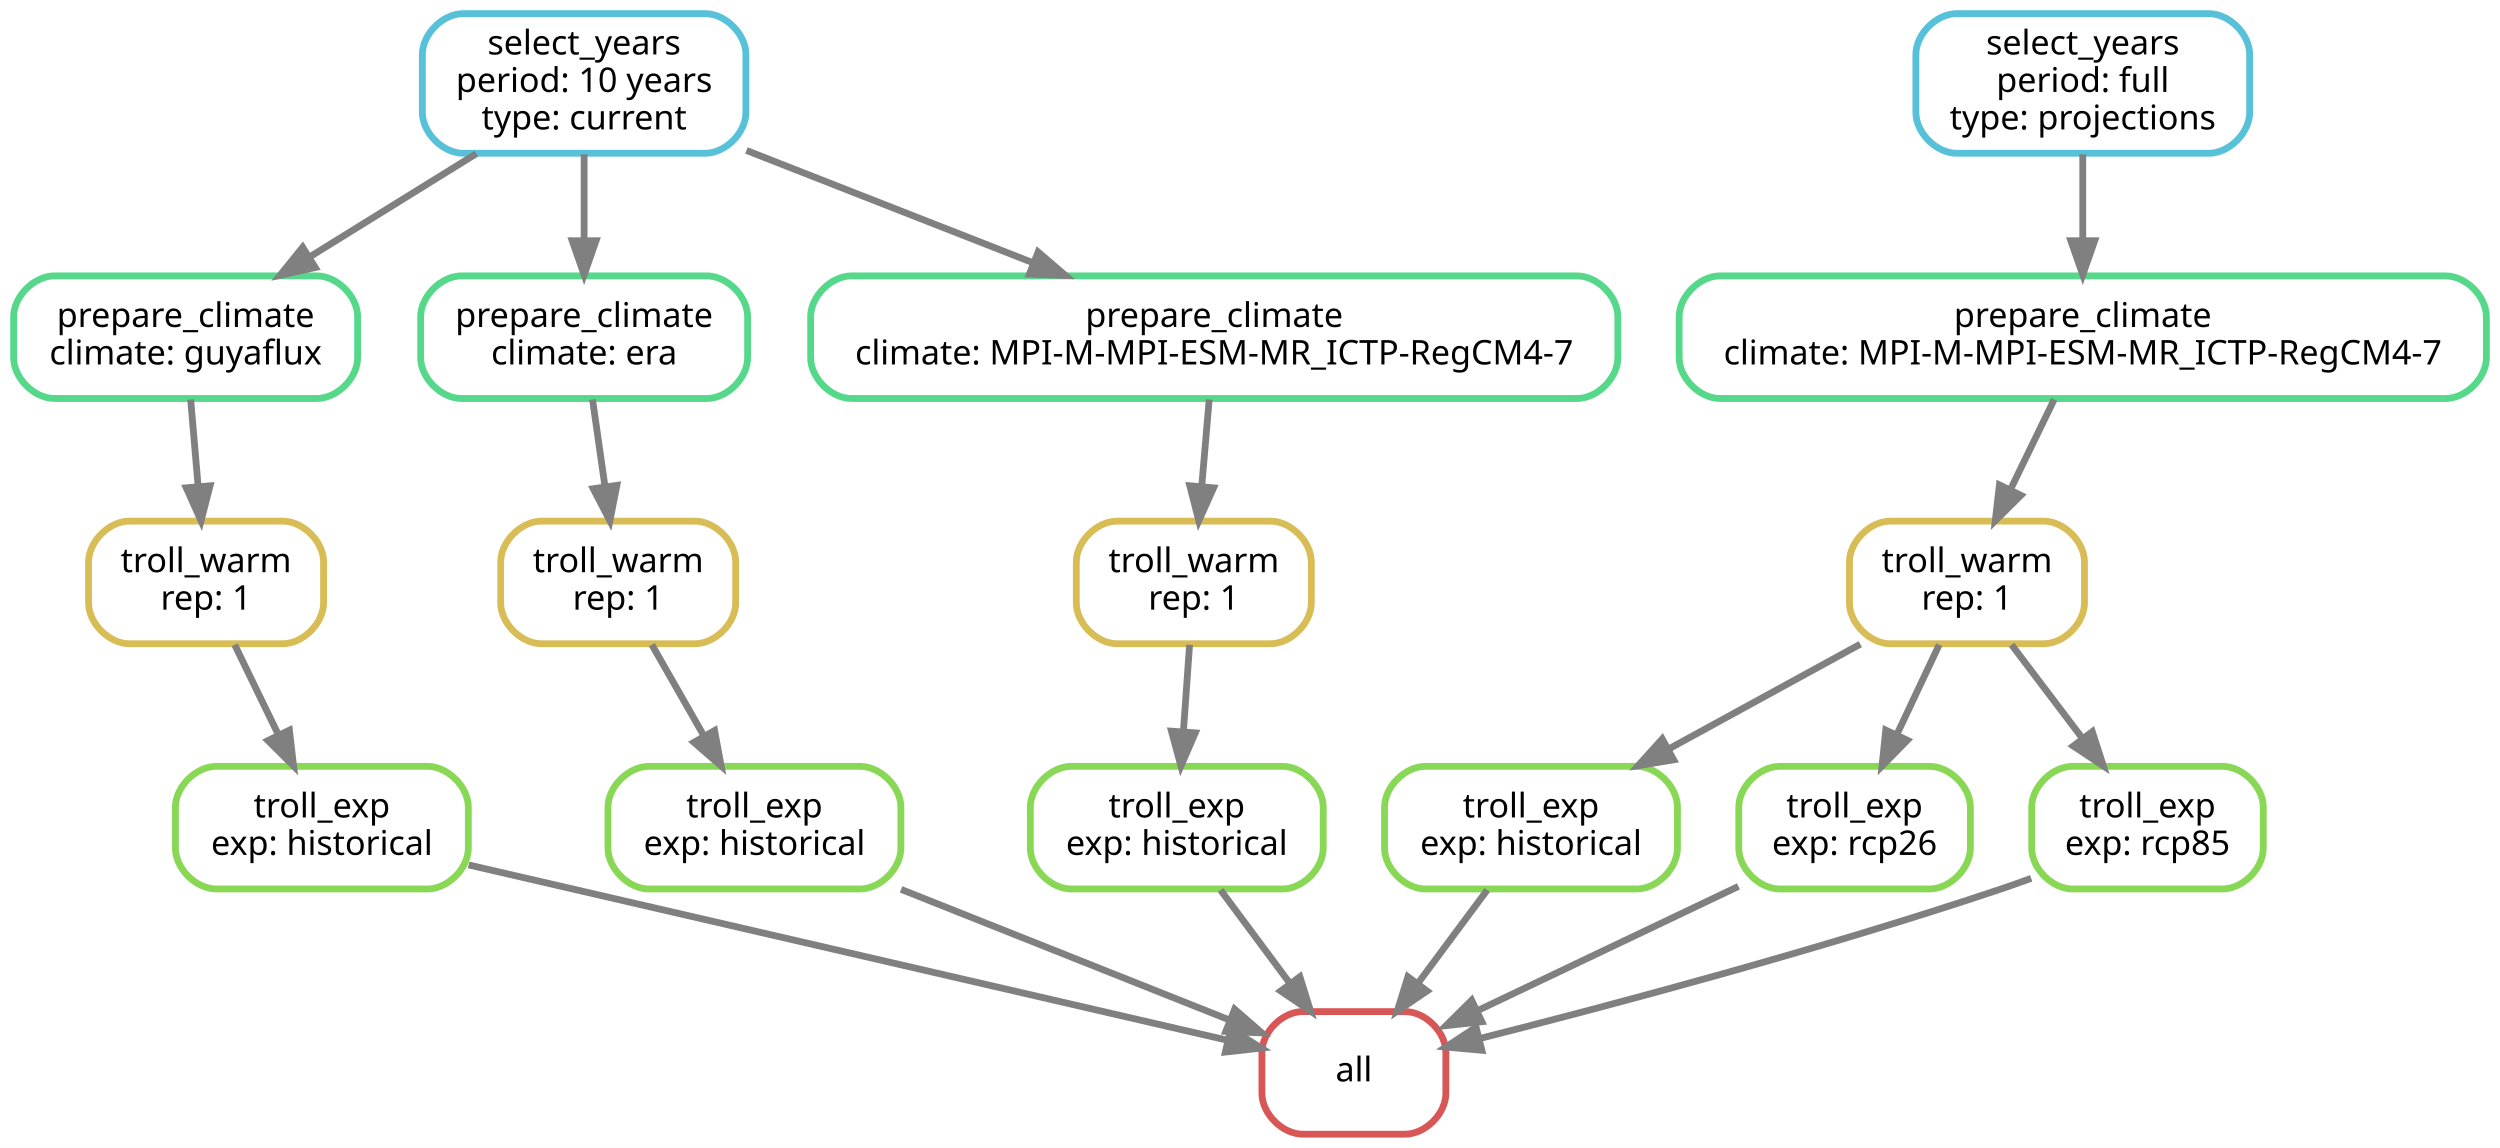
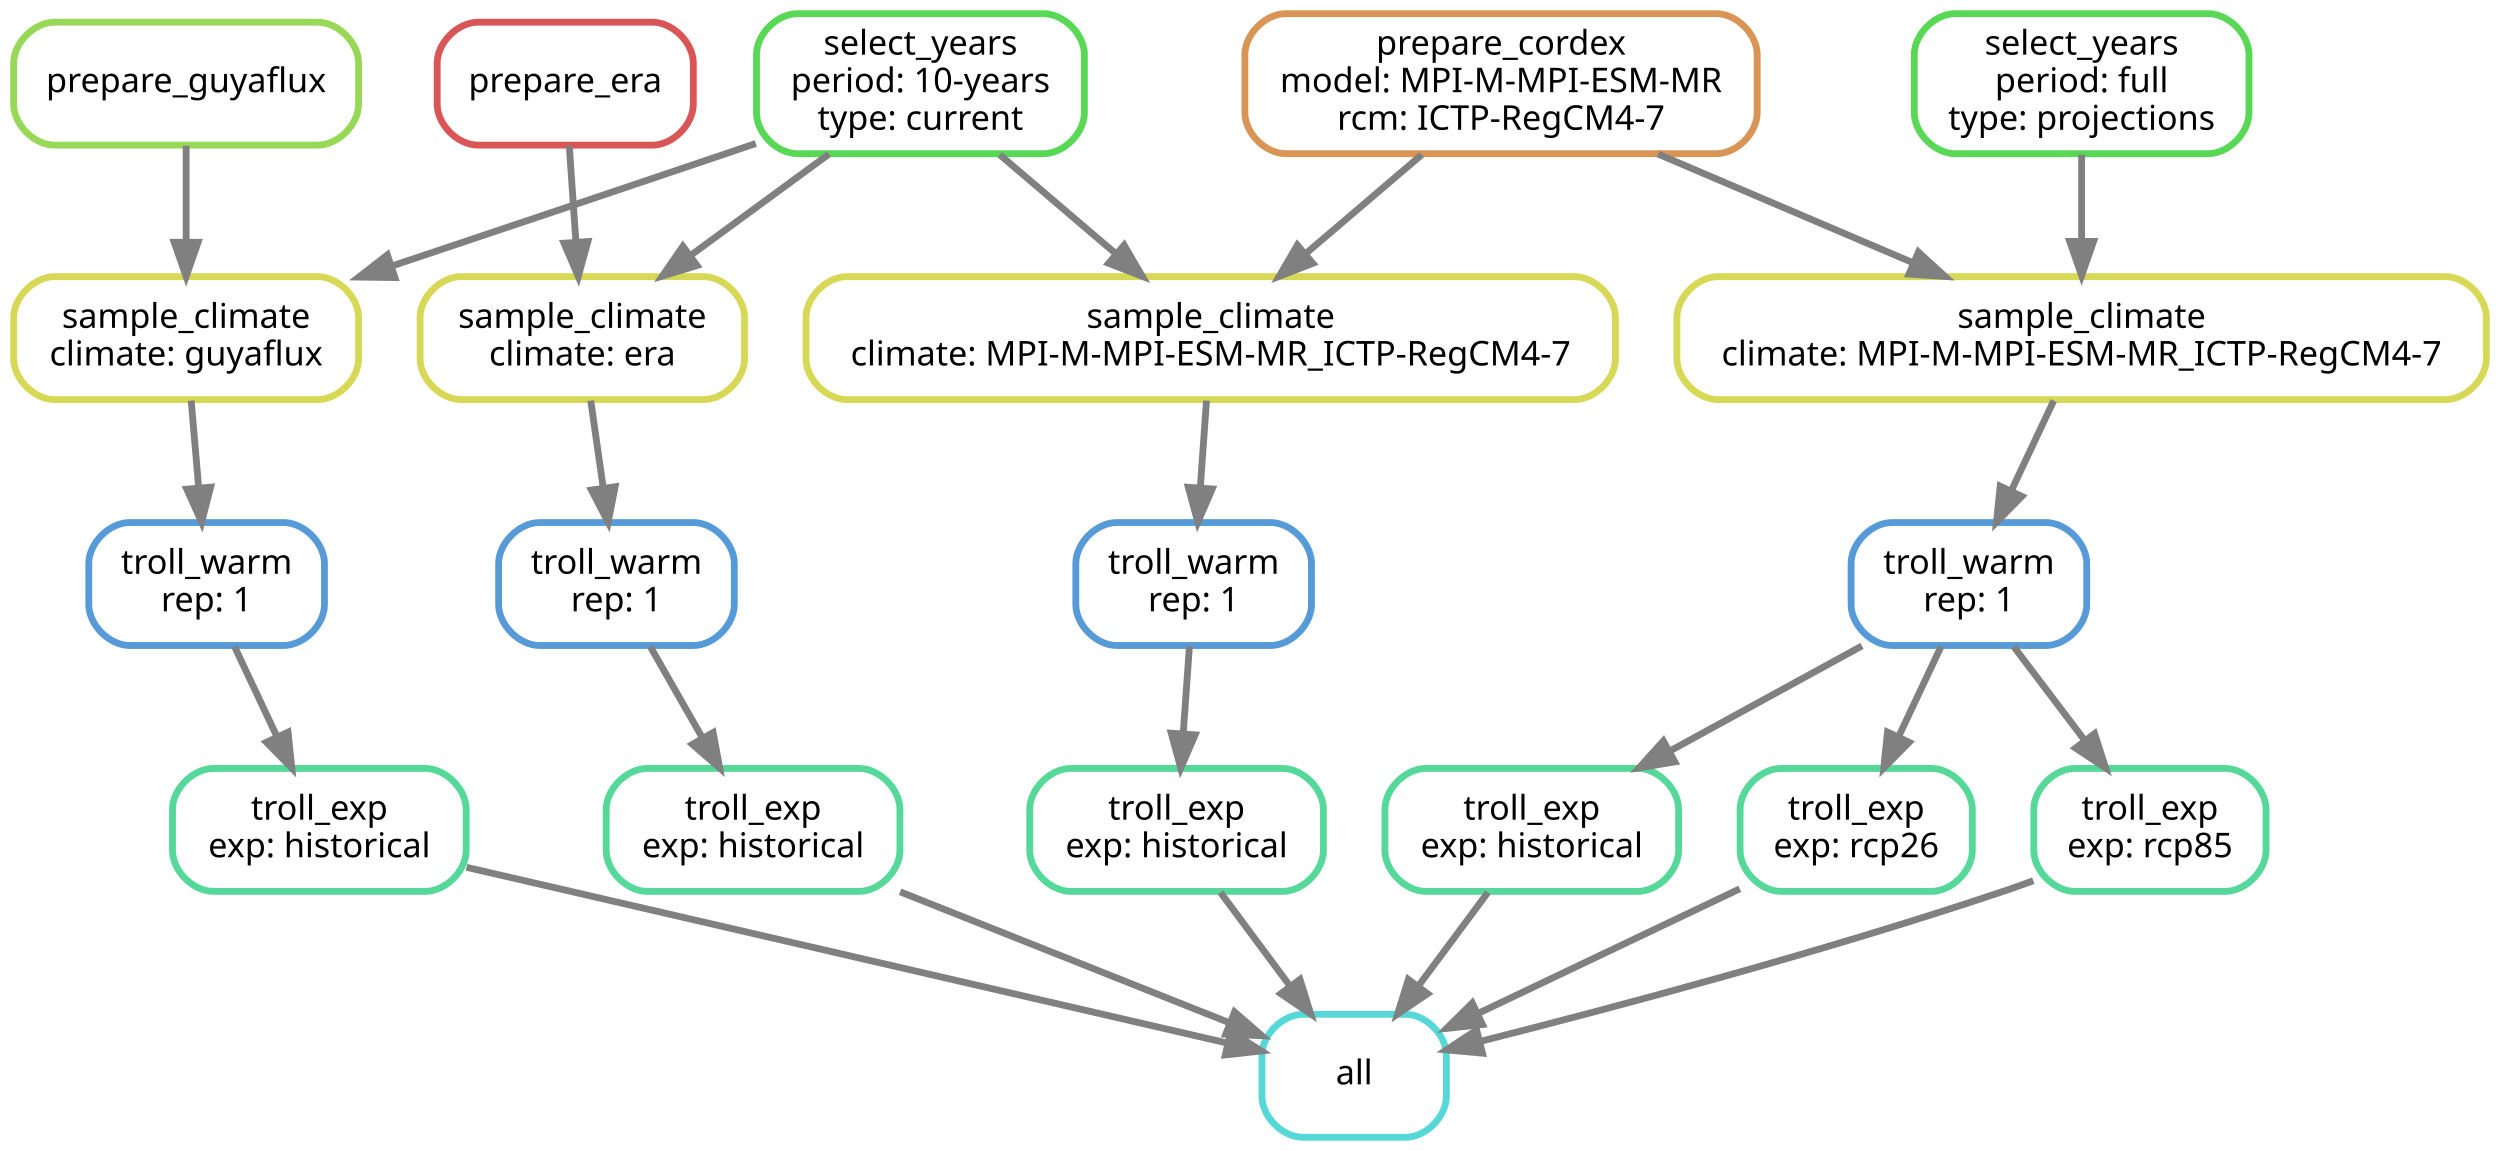
- <svg xmlns="http://www.w3.org/2000/svg" width="734pt" height="337pt" viewBox="0.00 0.00 734.00 337.00">
+ <svg xmlns="http://www.w3.org/2000/svg" width="732pt" height="337pt" viewBox="0.00 0.00 732.00 337.00">
  <g id="graph0" class="graph" transform="scale(1 1) rotate(0) translate(4 333)">
-     <polygon fill="white" stroke="transparent" points="-4,4 -4,-333 730,-333 730,4 -4,4" />
+     <polygon fill="white" stroke="transparent" points="-4,4 -4,-333 728,-333 728,4 -4,4" />
    <g id="node1" class="node">
-       <path fill="none" stroke="#d85656" stroke-width="2" d="M408.5,-36C408.5,-36 378.5,-36 378.5,-36 372.5,-36 366.5,-30 366.5,-24 366.5,-24 366.5,-12 366.5,-12 366.5,-6 372.5,0 378.5,0 378.5,0 408.5,0 408.5,0 414.5,0 420.5,-6 420.5,-12 420.5,-12 420.5,-24 420.5,-24 420.5,-30 414.5,-36 408.5,-36" />
-       <text text-anchor="middle" x="393.5" y="-15.5" font-family="sans" font-size="10.00">all</text>
+       <path fill="none" stroke="#56d8d8" stroke-width="2" d="M407.5,-36C407.5,-36 377.5,-36 377.5,-36 371.5,-36 365.5,-30 365.5,-24 365.5,-24 365.5,-12 365.5,-12 365.5,-6 371.5,0 377.5,0 377.5,0 407.5,0 407.5,0 413.5,0 419.5,-6 419.5,-12 419.5,-12 419.5,-24 419.5,-24 419.5,-30 413.5,-36 407.5,-36" />
+       <text text-anchor="middle" x="392.5" y="-15.5" font-family="sans" font-size="10.00">all</text>
    </g>
    <g id="node2" class="node">
-       <path fill="none" stroke="#88d856" stroke-width="2" d="M121.5,-108C121.5,-108 59.5,-108 59.5,-108 53.5,-108 47.5,-102 47.5,-96 47.5,-96 47.5,-84 47.5,-84 47.5,-78 53.5,-72 59.5,-72 59.5,-72 121.5,-72 121.5,-72 127.5,-72 133.5,-78 133.5,-84 133.5,-84 133.5,-96 133.5,-96 133.5,-102 127.5,-108 121.5,-108" />
-       <text text-anchor="middle" x="90.5" y="-93" font-family="sans" font-size="10.00">troll_exp</text>
-       <text text-anchor="middle" x="90.5" y="-82" font-family="sans" font-size="10.00">exp: historical</text>
+       <path fill="none" stroke="#56d89a" stroke-width="2" d="M120.5,-108C120.5,-108 58.5,-108 58.5,-108 52.5,-108 46.5,-102 46.5,-96 46.5,-96 46.5,-84 46.5,-84 46.5,-78 52.5,-72 58.5,-72 58.5,-72 120.5,-72 120.5,-72 126.5,-72 132.5,-78 132.5,-84 132.5,-84 132.5,-96 132.5,-96 132.5,-102 126.5,-108 120.5,-108" />
+       <text text-anchor="middle" x="89.5" y="-93" font-family="sans" font-size="10.00">troll_exp</text>
+       <text text-anchor="middle" x="89.5" y="-82" font-family="sans" font-size="10.00">exp: historical</text>
    </g>
    <g id="edge1" class="edge">
-       <path fill="none" stroke="grey" stroke-width="2" d="M133.59,-79.05C193.27,-65.26 300.08,-40.58 356.4,-27.57" />
-       <polygon fill="grey" stroke="grey" stroke-width="2" points="357.35,-30.94 366.3,-25.28 355.77,-24.12 357.35,-30.94" />
+       <path fill="none" stroke="grey" stroke-width="2" d="M132.59,-79.05C192.27,-65.26 299.08,-40.58 355.4,-27.57" />
+       <polygon fill="grey" stroke="grey" stroke-width="2" points="356.35,-30.94 365.3,-25.28 354.77,-24.12 356.35,-30.94" />
    </g>
    <g id="node3" class="node">
-       <path fill="none" stroke="#d8bc56" stroke-width="2" d="M79,-180C79,-180 34,-180 34,-180 28,-180 22,-174 22,-168 22,-168 22,-156 22,-156 22,-150 28,-144 34,-144 34,-144 79,-144 79,-144 85,-144 91,-150 91,-156 91,-156 91,-168 91,-168 91,-174 85,-180 79,-180" />
+       <path fill="none" stroke="#569ad8" stroke-width="2" d="M79,-180C79,-180 34,-180 34,-180 28,-180 22,-174 22,-168 22,-168 22,-156 22,-156 22,-150 28,-144 34,-144 34,-144 79,-144 79,-144 85,-144 91,-150 91,-156 91,-156 91,-168 91,-168 91,-174 85,-180 79,-180" />
      <text text-anchor="middle" x="56.5" y="-165" font-family="sans" font-size="10.00">troll_warm</text>
      <text text-anchor="middle" x="56.5" y="-154" font-family="sans" font-size="10.00">rep: 1</text>
    </g>
    <g id="edge7" class="edge">
-       <path fill="none" stroke="grey" stroke-width="2" d="M64.9,-143.7C68.77,-135.73 73.45,-126.1 77.74,-117.26" />
-       <polygon fill="grey" stroke="grey" stroke-width="2" points="80.97,-118.63 82.19,-108.1 74.67,-115.57 80.97,-118.63" />
+       <path fill="none" stroke="grey" stroke-width="2" d="M64.66,-143.7C68.41,-135.73 72.95,-126.1 77.12,-117.26" />
+       <polygon fill="grey" stroke="grey" stroke-width="2" points="80.34,-118.64 81.44,-108.1 74.01,-115.66 80.34,-118.64" />
    </g>
    <g id="node4" class="node">
-       <path fill="none" stroke="#56d88a" stroke-width="2" d="M89,-252C89,-252 12,-252 12,-252 6,-252 0,-246 0,-240 0,-240 0,-228 0,-228 0,-222 6,-216 12,-216 12,-216 89,-216 89,-216 95,-216 101,-222 101,-228 101,-228 101,-240 101,-240 101,-246 95,-252 89,-252" />
-       <text text-anchor="middle" x="50.5" y="-237" font-family="sans" font-size="10.00">prepare_climate</text>
+       <path fill="none" stroke="#d6d856" stroke-width="2" d="M89,-252C89,-252 12,-252 12,-252 6,-252 0,-246 0,-240 0,-240 0,-228 0,-228 0,-222 6,-216 12,-216 12,-216 89,-216 89,-216 95,-216 101,-222 101,-228 101,-228 101,-240 101,-240 101,-246 95,-252 89,-252" />
+       <text text-anchor="middle" x="50.5" y="-237" font-family="sans" font-size="10.00">sample_climate</text>
      <text text-anchor="middle" x="50.5" y="-226" font-family="sans" font-size="10.00">climate: guyaflux</text>
    </g>
    <g id="edge8" class="edge">
      <path fill="none" stroke="grey" stroke-width="2" d="M51.98,-215.7C52.64,-207.98 53.44,-198.71 54.18,-190.11" />
      <polygon fill="grey" stroke="grey" stroke-width="2" points="57.67,-190.37 55.03,-180.1 50.69,-189.77 57.67,-190.37" />
    </g>
    <g id="node5" class="node">
-       <path fill="none" stroke="#56c1d8" stroke-width="2" d="M203,-329C203,-329 132,-329 132,-329 126,-329 120,-323 120,-317 120,-317 120,-300 120,-300 120,-294 126,-288 132,-288 132,-288 203,-288 203,-288 209,-288 215,-294 215,-300 215,-300 215,-317 215,-317 215,-323 209,-329 203,-329" />
-       <text text-anchor="middle" x="167.5" y="-317" font-family="sans" font-size="10.00">select_years</text>
-       <text text-anchor="middle" x="167.5" y="-306" font-family="sans" font-size="10.00">period: 10 years</text>
-       <text text-anchor="middle" x="167.5" y="-295" font-family="sans" font-size="10.00">type: current</text>
+       <path fill="none" stroke="#97d856" stroke-width="2" d="M89,-326.5C89,-326.5 12,-326.5 12,-326.5 6,-326.5 0,-320.5 0,-314.5 0,-314.5 0,-302.5 0,-302.5 0,-296.5 6,-290.5 12,-290.5 12,-290.5 89,-290.5 89,-290.5 95,-290.5 101,-296.5 101,-302.5 101,-302.5 101,-314.5 101,-314.5 101,-320.5 95,-326.5 89,-326.5" />
+       <text text-anchor="middle" x="50.5" y="-306" font-family="sans" font-size="10.00">prepare_guyaflux</text>
    </g>
    <g id="edge9" class="edge">
-       <path fill="none" stroke="grey" stroke-width="2" d="M135.84,-287.88C120.79,-278.56 102.72,-267.36 87.08,-257.67" />
-       <polygon fill="grey" stroke="grey" stroke-width="2" points="88.55,-254.46 78.2,-252.17 84.86,-260.41 88.55,-254.46" />
+       <path fill="none" stroke="grey" stroke-width="2" d="M50.5,-290.32C50.5,-281.92 50.5,-271.62 50.5,-262.19" />
+       <polygon fill="grey" stroke="grey" stroke-width="2" points="54,-262.06 50.5,-252.06 47,-262.06 54,-262.06" />
+     </g>
+     <g id="node6" class="node">
+       <path fill="none" stroke="#59d856" stroke-width="2" d="M301.5,-329C301.5,-329 229.5,-329 229.5,-329 223.5,-329 217.5,-323 217.5,-317 217.5,-317 217.5,-300 217.5,-300 217.5,-294 223.5,-288 229.5,-288 229.5,-288 301.5,-288 301.5,-288 307.5,-288 313.5,-294 313.5,-300 313.5,-300 313.5,-317 313.5,-317 313.5,-323 307.5,-329 301.5,-329" />
+       <text text-anchor="middle" x="265.5" y="-317" font-family="sans" font-size="10.00">select_years</text>
+       <text text-anchor="middle" x="265.5" y="-306" font-family="sans" font-size="10.00">period: 10-years</text>
+       <text text-anchor="middle" x="265.5" y="-295" font-family="sans" font-size="10.00">type: current</text>
+     </g>
+     <g id="edge10" class="edge">
+       <path fill="none" stroke="grey" stroke-width="2" d="M217.3,-290.99C214.33,-289.98 211.37,-288.97 208.5,-288 176.25,-277.07 140.26,-264.99 110.78,-255.13" />
+       <polygon fill="grey" stroke="grey" stroke-width="2" points="111.64,-251.72 101.05,-251.87 109.42,-258.36 111.64,-251.72" />
+     </g>
+     <g id="node9" class="node">
+       <path fill="none" stroke="#d6d856" stroke-width="2" d="M202,-252C202,-252 131,-252 131,-252 125,-252 119,-246 119,-240 119,-240 119,-228 119,-228 119,-222 125,-216 131,-216 131,-216 202,-216 202,-216 208,-216 214,-222 214,-228 214,-228 214,-240 214,-240 214,-246 208,-252 202,-252" />
+       <text text-anchor="middle" x="166.5" y="-237" font-family="sans" font-size="10.00">sample_climate</text>
+       <text text-anchor="middle" x="166.5" y="-226" font-family="sans" font-size="10.00">climate: era</text>
+     </g>
+     <g id="edge14" class="edge">
+       <path fill="none" stroke="grey" stroke-width="2" d="M238.71,-287.88C226.21,-278.73 211.25,-267.77 198.2,-258.21" />
+       <polygon fill="grey" stroke="grey" stroke-width="2" points="200.08,-255.25 189.94,-252.17 195.94,-260.9 200.08,-255.25" />
+     </g>
+     <g id="node13" class="node">
+       <path fill="none" stroke="#d6d856" stroke-width="2" d="M457,-252C457,-252 244,-252 244,-252 238,-252 232,-246 232,-240 232,-240 232,-228 232,-228 232,-222 238,-216 244,-216 244,-216 457,-216 457,-216 463,-216 469,-222 469,-228 469,-228 469,-240 469,-240 469,-246 463,-252 457,-252" />
+       <text text-anchor="middle" x="350.5" y="-237" font-family="sans" font-size="10.00">sample_climate</text>
+       <text text-anchor="middle" x="350.5" y="-226" font-family="sans" font-size="10.00">climate: MPI-M-MPI-ESM-MR_ICTP-RegCM4-7</text>
+     </g>
+     <g id="edge18" class="edge">
+       <path fill="none" stroke="grey" stroke-width="2" d="M288.73,-287.69C299.25,-278.72 311.77,-268.04 322.78,-258.65" />
+       <polygon fill="grey" stroke="grey" stroke-width="2" points="325.14,-261.23 330.48,-252.08 320.6,-255.9 325.14,-261.23" />
+     </g>
+     <g id="node7" class="node">
+       <path fill="none" stroke="#56d89a" stroke-width="2" d="M247.5,-108C247.5,-108 185.5,-108 185.5,-108 179.5,-108 173.5,-102 173.5,-96 173.5,-96 173.5,-84 173.5,-84 173.5,-78 179.5,-72 185.5,-72 185.5,-72 247.5,-72 247.5,-72 253.5,-72 259.5,-78 259.5,-84 259.5,-84 259.5,-96 259.5,-96 259.5,-102 253.5,-108 247.5,-108" />
+       <text text-anchor="middle" x="216.5" y="-93" font-family="sans" font-size="10.00">troll_exp</text>
+       <text text-anchor="middle" x="216.5" y="-82" font-family="sans" font-size="10.00">exp: historical</text>
+     </g>
+     <g id="edge2" class="edge">
+       <path fill="none" stroke="grey" stroke-width="2" d="M259.55,-71.88C289.14,-60.11 327.99,-44.66 356.05,-33.5" />
+       <polygon fill="grey" stroke="grey" stroke-width="2" points="357.49,-36.69 365.49,-29.74 354.9,-30.19 357.49,-36.69" />
    </g>
    <g id="node8" class="node">
-       <path fill="none" stroke="#56d88a" stroke-width="2" d="M203.5,-252C203.5,-252 131.5,-252 131.5,-252 125.5,-252 119.5,-246 119.5,-240 119.5,-240 119.5,-228 119.5,-228 119.5,-222 125.5,-216 131.5,-216 131.5,-216 203.5,-216 203.5,-216 209.5,-216 215.5,-222 215.5,-228 215.5,-228 215.5,-240 215.5,-240 215.5,-246 209.5,-252 203.5,-252" />
-       <text text-anchor="middle" x="167.5" y="-237" font-family="sans" font-size="10.00">prepare_climate</text>
-       <text text-anchor="middle" x="167.5" y="-226" font-family="sans" font-size="10.00">climate: era</text>
+       <path fill="none" stroke="#569ad8" stroke-width="2" d="M199,-180C199,-180 154,-180 154,-180 148,-180 142,-174 142,-168 142,-168 142,-156 142,-156 142,-150 148,-144 154,-144 154,-144 199,-144 199,-144 205,-144 211,-150 211,-156 211,-156 211,-168 211,-168 211,-174 205,-180 199,-180" />
+       <text text-anchor="middle" x="176.5" y="-165" font-family="sans" font-size="10.00">troll_warm</text>
+       <text text-anchor="middle" x="176.5" y="-154" font-family="sans" font-size="10.00">rep: 1</text>
+     </g>
+     <g id="edge11" class="edge">
+       <path fill="none" stroke="grey" stroke-width="2" d="M186.39,-143.7C190.99,-135.64 196.56,-125.89 201.65,-116.98" />
+       <polygon fill="grey" stroke="grey" stroke-width="2" points="204.8,-118.52 206.73,-108.1 198.73,-115.05 204.8,-118.52" />
    </g>
    <g id="edge12" class="edge">
-       <path fill="none" stroke="grey" stroke-width="2" d="M167.5,-287.69C167.5,-279.91 167.5,-270.84 167.5,-262.45" />
-       <polygon fill="grey" stroke="grey" stroke-width="2" points="171,-262.32 167.5,-252.32 164,-262.32 171,-262.32" />
+       <path fill="none" stroke="grey" stroke-width="2" d="M168.97,-215.7C170.07,-207.98 171.4,-198.71 172.63,-190.11" />
+       <polygon fill="grey" stroke="grey" stroke-width="2" points="176.11,-190.5 174.06,-180.1 169.18,-189.51 176.11,-190.5" />
+     </g>
+     <g id="node10" class="node">
+       <path fill="none" stroke="#d85656" stroke-width="2" d="M187,-326.5C187,-326.5 136,-326.5 136,-326.5 130,-326.5 124,-320.5 124,-314.5 124,-314.5 124,-302.5 124,-302.5 124,-296.5 130,-290.5 136,-290.5 136,-290.5 187,-290.5 187,-290.5 193,-290.5 199,-296.5 199,-302.5 199,-302.5 199,-314.5 199,-314.5 199,-320.5 193,-326.5 187,-326.5" />
+       <text text-anchor="middle" x="161.5" y="-306" font-family="sans" font-size="10.00">prepare_era</text>
+     </g>
+     <g id="edge13" class="edge">
+       <path fill="none" stroke="grey" stroke-width="2" d="M162.68,-290.32C163.26,-281.92 163.97,-271.62 164.63,-262.19" />
+       <polygon fill="grey" stroke="grey" stroke-width="2" points="168.13,-262.28 165.32,-252.06 161.14,-261.79 168.13,-262.28" />
    </g>
    <g id="node11" class="node">
-       <path fill="none" stroke="#56d88a" stroke-width="2" d="M459,-252C459,-252 246,-252 246,-252 240,-252 234,-246 234,-240 234,-240 234,-228 234,-228 234,-222 240,-216 246,-216 246,-216 459,-216 459,-216 465,-216 471,-222 471,-228 471,-228 471,-240 471,-240 471,-246 465,-252 459,-252" />
-       <text text-anchor="middle" x="352.5" y="-237" font-family="sans" font-size="10.00">prepare_climate</text>
-       <text text-anchor="middle" x="352.5" y="-226" font-family="sans" font-size="10.00">climate: MPI-M-MPI-ESM-MR_ICTP-RegCM4-7</text>
+       <path fill="none" stroke="#56d89a" stroke-width="2" d="M371.5,-108C371.5,-108 309.5,-108 309.5,-108 303.5,-108 297.5,-102 297.5,-96 297.5,-96 297.5,-84 297.5,-84 297.5,-78 303.5,-72 309.5,-72 309.5,-72 371.5,-72 371.5,-72 377.5,-72 383.5,-78 383.5,-84 383.5,-84 383.5,-96 383.5,-96 383.5,-102 377.5,-108 371.5,-108" />
+       <text text-anchor="middle" x="340.5" y="-93" font-family="sans" font-size="10.00">troll_exp</text>
+       <text text-anchor="middle" x="340.5" y="-82" font-family="sans" font-size="10.00">exp: historical</text>
+     </g>
+     <g id="edge3" class="edge">
+       <path fill="none" stroke="grey" stroke-width="2" d="M353.35,-71.7C359.53,-63.39 367.04,-53.28 373.82,-44.14" />
+       <polygon fill="grey" stroke="grey" stroke-width="2" points="376.64,-46.22 379.79,-36.1 371.02,-42.04 376.64,-46.22" />
+     </g>
+     <g id="node12" class="node">
+       <path fill="none" stroke="#569ad8" stroke-width="2" d="M368,-180C368,-180 323,-180 323,-180 317,-180 311,-174 311,-168 311,-168 311,-156 311,-156 311,-150 317,-144 323,-144 323,-144 368,-144 368,-144 374,-144 380,-150 380,-156 380,-156 380,-168 380,-168 380,-174 374,-180 368,-180" />
+       <text text-anchor="middle" x="345.5" y="-165" font-family="sans" font-size="10.00">troll_warm</text>
+       <text text-anchor="middle" x="345.5" y="-154" font-family="sans" font-size="10.00">rep: 1</text>
    </g>
    <g id="edge15" class="edge">
-       <path fill="none" stroke="grey" stroke-width="2" d="M215.14,-288.83C240.89,-278.74 272.75,-266.25 299.3,-255.85" />
-       <polygon fill="grey" stroke="grey" stroke-width="2" points="300.79,-259.02 308.82,-252.12 298.23,-252.51 300.79,-259.02" />
-     </g>
-     <g id="node6" class="node">
-       <path fill="none" stroke="#88d856" stroke-width="2" d="M248.5,-108C248.5,-108 186.5,-108 186.5,-108 180.5,-108 174.5,-102 174.5,-96 174.5,-96 174.5,-84 174.5,-84 174.5,-78 180.5,-72 186.5,-72 186.5,-72 248.5,-72 248.5,-72 254.5,-72 260.5,-78 260.5,-84 260.5,-84 260.5,-96 260.5,-96 260.5,-102 254.5,-108 248.5,-108" />
-       <text text-anchor="middle" x="217.5" y="-93" font-family="sans" font-size="10.00">troll_exp</text>
-       <text text-anchor="middle" x="217.5" y="-82" font-family="sans" font-size="10.00">exp: historical</text>
-     </g>
-     <g id="edge2" class="edge">
-       <path fill="none" stroke="grey" stroke-width="2" d="M260.55,-71.88C290.14,-60.11 328.99,-44.66 357.05,-33.5" />
-       <polygon fill="grey" stroke="grey" stroke-width="2" points="358.49,-36.69 366.49,-29.74 355.9,-30.19 358.49,-36.69" />
-     </g>
-     <g id="node7" class="node">
-       <path fill="none" stroke="#d8bc56" stroke-width="2" d="M200,-180C200,-180 155,-180 155,-180 149,-180 143,-174 143,-168 143,-168 143,-156 143,-156 143,-150 149,-144 155,-144 155,-144 200,-144 200,-144 206,-144 212,-150 212,-156 212,-156 212,-168 212,-168 212,-174 206,-180 200,-180" />
-       <text text-anchor="middle" x="177.5" y="-165" font-family="sans" font-size="10.00">troll_warm</text>
-       <text text-anchor="middle" x="177.5" y="-154" font-family="sans" font-size="10.00">rep: 1</text>
-     </g>
-     <g id="edge10" class="edge">
-       <path fill="none" stroke="grey" stroke-width="2" d="M187.39,-143.7C191.99,-135.64 197.56,-125.89 202.65,-116.98" />
-       <polygon fill="grey" stroke="grey" stroke-width="2" points="205.8,-118.52 207.73,-108.1 199.73,-115.05 205.8,-118.52" />
-     </g>
-     <g id="edge11" class="edge">
-       <path fill="none" stroke="grey" stroke-width="2" d="M169.97,-215.7C171.07,-207.98 172.4,-198.71 173.63,-190.11" />
-       <polygon fill="grey" stroke="grey" stroke-width="2" points="177.11,-190.5 175.06,-180.1 170.18,-189.51 177.11,-190.5" />
-     </g>
-     <g id="node9" class="node">
-       <path fill="none" stroke="#88d856" stroke-width="2" d="M372.5,-108C372.5,-108 310.5,-108 310.5,-108 304.5,-108 298.5,-102 298.5,-96 298.5,-96 298.5,-84 298.5,-84 298.5,-78 304.5,-72 310.5,-72 310.5,-72 372.5,-72 372.5,-72 378.5,-72 384.5,-78 384.5,-84 384.5,-84 384.5,-96 384.5,-96 384.5,-102 378.5,-108 372.5,-108" />
-       <text text-anchor="middle" x="341.5" y="-93" font-family="sans" font-size="10.00">troll_exp</text>
-       <text text-anchor="middle" x="341.5" y="-82" font-family="sans" font-size="10.00">exp: historical</text>
-     </g>
-     <g id="edge3" class="edge">
-       <path fill="none" stroke="grey" stroke-width="2" d="M354.35,-71.7C360.53,-63.39 368.04,-53.28 374.82,-44.14" />
-       <polygon fill="grey" stroke="grey" stroke-width="2" points="377.64,-46.22 380.79,-36.1 372.02,-42.04 377.64,-46.22" />
-     </g>
-     <g id="node10" class="node">
-       <path fill="none" stroke="#d8bc56" stroke-width="2" d="M369,-180C369,-180 324,-180 324,-180 318,-180 312,-174 312,-168 312,-168 312,-156 312,-156 312,-150 318,-144 324,-144 324,-144 369,-144 369,-144 375,-144 381,-150 381,-156 381,-156 381,-168 381,-168 381,-174 375,-180 369,-180" />
-       <text text-anchor="middle" x="346.5" y="-165" font-family="sans" font-size="10.00">troll_warm</text>
-       <text text-anchor="middle" x="346.5" y="-154" font-family="sans" font-size="10.00">rep: 1</text>
-     </g>
-     <g id="edge13" class="edge">
-       <path fill="none" stroke="grey" stroke-width="2" d="M345.26,-143.7C344.71,-135.98 344.05,-126.71 343.44,-118.11" />
-       <polygon fill="grey" stroke="grey" stroke-width="2" points="346.93,-117.83 342.72,-108.1 339.94,-118.33 346.93,-117.83" />
-     </g>
-     <g id="edge14" class="edge">
-       <path fill="none" stroke="grey" stroke-width="2" d="M351.02,-215.7C350.36,-207.98 349.56,-198.71 348.82,-190.11" />
-       <polygon fill="grey" stroke="grey" stroke-width="2" points="352.31,-189.77 347.97,-180.1 345.33,-190.37 352.31,-189.77" />
-     </g>
-     <g id="node12" class="node">
-       <path fill="none" stroke="#88d856" stroke-width="2" d="M476.5,-108C476.5,-108 414.5,-108 414.5,-108 408.5,-108 402.5,-102 402.5,-96 402.5,-96 402.5,-84 402.5,-84 402.5,-78 408.5,-72 414.5,-72 414.5,-72 476.5,-72 476.5,-72 482.5,-72 488.5,-78 488.5,-84 488.5,-84 488.5,-96 488.5,-96 488.5,-102 482.5,-108 476.5,-108" />
-       <text text-anchor="middle" x="445.5" y="-93" font-family="sans" font-size="10.00">troll_exp</text>
-       <text text-anchor="middle" x="445.5" y="-82" font-family="sans" font-size="10.00">exp: historical</text>
+       <path fill="none" stroke="grey" stroke-width="2" d="M344.26,-143.7C343.71,-135.98 343.05,-126.71 342.44,-118.11" />
+       <polygon fill="grey" stroke="grey" stroke-width="2" points="345.93,-117.83 341.72,-108.1 338.94,-118.33 345.93,-117.83" />
+     </g>
+     <g id="edge16" class="edge">
+       <path fill="none" stroke="grey" stroke-width="2" d="M349.26,-215.7C348.71,-207.98 348.05,-198.71 347.44,-190.11" />
+       <polygon fill="grey" stroke="grey" stroke-width="2" points="350.93,-189.83 346.72,-180.1 343.94,-190.33 350.93,-189.83" />
+     </g>
+     <g id="node14" class="node">
+       <path fill="none" stroke="#d89556" stroke-width="2" d="M498.5,-329C498.5,-329 372.5,-329 372.5,-329 366.5,-329 360.5,-323 360.5,-317 360.5,-317 360.5,-300 360.5,-300 360.5,-294 366.5,-288 372.5,-288 372.5,-288 498.5,-288 498.5,-288 504.5,-288 510.5,-294 510.5,-300 510.5,-300 510.5,-317 510.5,-317 510.5,-323 504.5,-329 498.5,-329" />
+       <text text-anchor="middle" x="435.5" y="-317" font-family="sans" font-size="10.00">prepare_cordex</text>
+       <text text-anchor="middle" x="435.5" y="-306" font-family="sans" font-size="10.00">model: MPI-M-MPI-ESM-MR</text>
+       <text text-anchor="middle" x="435.5" y="-295" font-family="sans" font-size="10.00">rcm: ICTP-RegCM4-7</text>
+     </g>
+     <g id="edge17" class="edge">
+       <path fill="none" stroke="grey" stroke-width="2" d="M412.27,-287.69C401.75,-278.72 389.23,-268.04 378.22,-258.65" />
+       <polygon fill="grey" stroke="grey" stroke-width="2" points="380.4,-255.9 370.52,-252.08 375.86,-261.23 380.4,-255.9" />
+     </g>
+     <g id="node17" class="node">
+       <path fill="none" stroke="#d6d856" stroke-width="2" d="M712,-252C712,-252 499,-252 499,-252 493,-252 487,-246 487,-240 487,-240 487,-228 487,-228 487,-222 493,-216 499,-216 499,-216 712,-216 712,-216 718,-216 724,-222 724,-228 724,-228 724,-240 724,-240 724,-246 718,-252 712,-252" />
+       <text text-anchor="middle" x="605.5" y="-237" font-family="sans" font-size="10.00">sample_climate</text>
+       <text text-anchor="middle" x="605.5" y="-226" font-family="sans" font-size="10.00">climate: MPI-M-MPI-ESM-MR_ICTP-RegCM4-7</text>
+     </g>
+     <g id="edge21" class="edge">
+       <path fill="none" stroke="grey" stroke-width="2" d="M481.5,-287.88C504.58,-278.04 532.55,-266.11 556.08,-256.08" />
+       <polygon fill="grey" stroke="grey" stroke-width="2" points="557.71,-259.19 565.53,-252.05 554.96,-252.75 557.71,-259.19" />
+     </g>
+     <g id="node15" class="node">
+       <path fill="none" stroke="#56d89a" stroke-width="2" d="M475.5,-108C475.5,-108 413.5,-108 413.5,-108 407.5,-108 401.5,-102 401.5,-96 401.5,-96 401.5,-84 401.5,-84 401.5,-78 407.5,-72 413.5,-72 413.5,-72 475.5,-72 475.5,-72 481.5,-72 487.5,-78 487.5,-84 487.5,-84 487.5,-96 487.5,-96 487.5,-102 481.5,-108 475.5,-108" />
+       <text text-anchor="middle" x="444.5" y="-93" font-family="sans" font-size="10.00">troll_exp</text>
+       <text text-anchor="middle" x="444.5" y="-82" font-family="sans" font-size="10.00">exp: historical</text>
    </g>
    <g id="edge4" class="edge">
-       <path fill="none" stroke="grey" stroke-width="2" d="M432.65,-71.7C426.47,-63.39 418.96,-53.28 412.18,-44.14" />
-       <polygon fill="grey" stroke="grey" stroke-width="2" points="414.98,-42.04 406.21,-36.1 409.36,-46.22 414.98,-42.04" />
-     </g>
-     <g id="node13" class="node">
-       <path fill="none" stroke="#d8bc56" stroke-width="2" d="M596,-180C596,-180 551,-180 551,-180 545,-180 539,-174 539,-168 539,-168 539,-156 539,-156 539,-150 545,-144 551,-144 551,-144 596,-144 596,-144 602,-144 608,-150 608,-156 608,-156 608,-168 608,-168 608,-174 602,-180 596,-180" />
-       <text text-anchor="middle" x="573.5" y="-165" font-family="sans" font-size="10.00">troll_warm</text>
-       <text text-anchor="middle" x="573.5" y="-154" font-family="sans" font-size="10.00">rep: 1</text>
-     </g>
-     <g id="edge16" class="edge">
-       <path fill="none" stroke="grey" stroke-width="2" d="M542.19,-143.88C525.3,-134.64 504.25,-123.13 486.12,-113.21" />
-       <polygon fill="grey" stroke="grey" stroke-width="2" points="487.39,-109.92 476.93,-108.19 484.03,-116.06 487.39,-109.92" />
+       <path fill="none" stroke="grey" stroke-width="2" d="M431.65,-71.7C425.47,-63.39 417.96,-53.28 411.18,-44.14" />
+       <polygon fill="grey" stroke="grey" stroke-width="2" points="413.98,-42.04 405.21,-36.1 408.36,-46.22 413.98,-42.04" />
    </g>
    <g id="node16" class="node">
-       <path fill="none" stroke="#88d856" stroke-width="2" d="M562.5,-108C562.5,-108 518.5,-108 518.5,-108 512.5,-108 506.5,-102 506.5,-96 506.5,-96 506.5,-84 506.5,-84 506.5,-78 512.5,-72 518.5,-72 518.5,-72 562.5,-72 562.5,-72 568.5,-72 574.5,-78 574.5,-84 574.5,-84 574.5,-96 574.5,-96 574.5,-102 568.5,-108 562.5,-108" />
-       <text text-anchor="middle" x="540.5" y="-93" font-family="sans" font-size="10.00">troll_exp</text>
-       <text text-anchor="middle" x="540.5" y="-82" font-family="sans" font-size="10.00">exp: rcp26</text>
+       <path fill="none" stroke="#569ad8" stroke-width="2" d="M595,-180C595,-180 550,-180 550,-180 544,-180 538,-174 538,-168 538,-168 538,-156 538,-156 538,-150 544,-144 550,-144 550,-144 595,-144 595,-144 601,-144 607,-150 607,-156 607,-156 607,-168 607,-168 607,-174 601,-180 595,-180" />
+       <text text-anchor="middle" x="572.5" y="-165" font-family="sans" font-size="10.00">troll_warm</text>
+       <text text-anchor="middle" x="572.5" y="-154" font-family="sans" font-size="10.00">rep: 1</text>
    </g>
    <g id="edge19" class="edge">
-       <path fill="none" stroke="grey" stroke-width="2" d="M565.34,-143.7C561.59,-135.73 557.05,-126.1 552.88,-117.26" />
-       <polygon fill="grey" stroke="grey" stroke-width="2" points="555.99,-115.66 548.56,-108.1 549.66,-118.64 555.99,-115.66" />
-     </g>
-     <g id="node17" class="node">
-       <path fill="none" stroke="#88d856" stroke-width="2" d="M648.5,-108C648.5,-108 604.5,-108 604.5,-108 598.5,-108 592.5,-102 592.5,-96 592.5,-96 592.5,-84 592.5,-84 592.5,-78 598.5,-72 604.5,-72 604.5,-72 648.5,-72 648.5,-72 654.5,-72 660.5,-78 660.5,-84 660.5,-84 660.5,-96 660.5,-96 660.5,-102 654.5,-108 648.5,-108" />
-       <text text-anchor="middle" x="626.5" y="-93" font-family="sans" font-size="10.00">troll_exp</text>
-       <text text-anchor="middle" x="626.5" y="-82" font-family="sans" font-size="10.00">exp: rcp85</text>
+       <path fill="none" stroke="grey" stroke-width="2" d="M541.19,-143.88C524.3,-134.64 503.25,-123.13 485.12,-113.21" />
+       <polygon fill="grey" stroke="grey" stroke-width="2" points="486.39,-109.92 475.93,-108.19 483.03,-116.06 486.39,-109.92" />
+     </g>
+     <g id="node19" class="node">
+       <path fill="none" stroke="#56d89a" stroke-width="2" d="M561.5,-108C561.5,-108 517.5,-108 517.5,-108 511.5,-108 505.5,-102 505.5,-96 505.5,-96 505.5,-84 505.5,-84 505.5,-78 511.5,-72 517.5,-72 517.5,-72 561.5,-72 561.5,-72 567.5,-72 573.5,-78 573.5,-84 573.5,-84 573.5,-96 573.5,-96 573.5,-102 567.5,-108 561.5,-108" />
+       <text text-anchor="middle" x="539.5" y="-93" font-family="sans" font-size="10.00">troll_exp</text>
+       <text text-anchor="middle" x="539.5" y="-82" font-family="sans" font-size="10.00">exp: rcp26</text>
+     </g>
+     <g id="edge23" class="edge">
+       <path fill="none" stroke="grey" stroke-width="2" d="M564.34,-143.7C560.59,-135.73 556.05,-126.1 551.88,-117.26" />
+       <polygon fill="grey" stroke="grey" stroke-width="2" points="554.99,-115.66 547.56,-108.1 548.66,-118.64 554.99,-115.66" />
+     </g>
+     <g id="node20" class="node">
+       <path fill="none" stroke="#56d89a" stroke-width="2" d="M647.5,-108C647.5,-108 603.5,-108 603.5,-108 597.5,-108 591.5,-102 591.5,-96 591.5,-96 591.5,-84 591.5,-84 591.5,-78 597.5,-72 603.5,-72 603.5,-72 647.5,-72 647.5,-72 653.5,-72 659.5,-78 659.5,-84 659.5,-84 659.5,-96 659.5,-96 659.5,-102 653.5,-108 647.5,-108" />
+       <text text-anchor="middle" x="625.5" y="-93" font-family="sans" font-size="10.00">troll_exp</text>
+       <text text-anchor="middle" x="625.5" y="-82" font-family="sans" font-size="10.00">exp: rcp85</text>
+     </g>
+     <g id="edge24" class="edge">
+       <path fill="none" stroke="grey" stroke-width="2" d="M585.6,-143.7C591.89,-135.39 599.55,-125.28 606.46,-116.14" />
+       <polygon fill="grey" stroke="grey" stroke-width="2" points="609.3,-118.19 612.55,-108.1 603.72,-113.96 609.3,-118.19" />
    </g>
    <g id="edge20" class="edge">
-       <path fill="none" stroke="grey" stroke-width="2" d="M586.6,-143.7C592.89,-135.39 600.55,-125.28 607.46,-116.14" />
-       <polygon fill="grey" stroke="grey" stroke-width="2" points="610.3,-118.19 613.55,-108.1 604.72,-113.96 610.3,-118.19" />
-     </g>
-     <g id="node14" class="node">
-       <path fill="none" stroke="#56d88a" stroke-width="2" d="M714,-252C714,-252 501,-252 501,-252 495,-252 489,-246 489,-240 489,-240 489,-228 489,-228 489,-222 495,-216 501,-216 501,-216 714,-216 714,-216 720,-216 726,-222 726,-228 726,-228 726,-240 726,-240 726,-246 720,-252 714,-252" />
-       <text text-anchor="middle" x="607.5" y="-237" font-family="sans" font-size="10.00">prepare_climate</text>
-       <text text-anchor="middle" x="607.5" y="-226" font-family="sans" font-size="10.00">climate: MPI-M-MPI-ESM-MR_ICTP-RegCM4-7</text>
-     </g>
-     <g id="edge17" class="edge">
-       <path fill="none" stroke="grey" stroke-width="2" d="M599.1,-215.7C595.23,-207.73 590.55,-198.1 586.26,-189.26" />
-       <polygon fill="grey" stroke="grey" stroke-width="2" points="589.33,-187.57 581.81,-180.1 583.03,-190.63 589.33,-187.57" />
-     </g>
-     <g id="node15" class="node">
-       <path fill="none" stroke="#56c1d8" stroke-width="2" d="M644.5,-329C644.5,-329 570.5,-329 570.5,-329 564.5,-329 558.5,-323 558.5,-317 558.5,-317 558.5,-300 558.5,-300 558.5,-294 564.5,-288 570.5,-288 570.5,-288 644.5,-288 644.5,-288 650.5,-288 656.5,-294 656.5,-300 656.5,-300 656.5,-317 656.5,-317 656.5,-323 650.5,-329 644.5,-329" />
-       <text text-anchor="middle" x="607.5" y="-317" font-family="sans" font-size="10.00">select_years</text>
-       <text text-anchor="middle" x="607.5" y="-306" font-family="sans" font-size="10.00">period: full</text>
-       <text text-anchor="middle" x="607.5" y="-295" font-family="sans" font-size="10.00">type: projections</text>
-     </g>
-     <g id="edge18" class="edge">
-       <path fill="none" stroke="grey" stroke-width="2" d="M607.5,-287.69C607.5,-279.91 607.5,-270.84 607.5,-262.45" />
-       <polygon fill="grey" stroke="grey" stroke-width="2" points="611,-262.32 607.5,-252.32 604,-262.32 611,-262.32" />
+       <path fill="none" stroke="grey" stroke-width="2" d="M597.34,-215.7C593.59,-207.73 589.05,-198.1 584.88,-189.26" />
+       <polygon fill="grey" stroke="grey" stroke-width="2" points="587.99,-187.66 580.56,-180.1 581.66,-190.64 587.99,-187.66" />
+     </g>
+     <g id="node18" class="node">
+       <path fill="none" stroke="#59d856" stroke-width="2" d="M642.5,-329C642.5,-329 568.5,-329 568.5,-329 562.5,-329 556.5,-323 556.5,-317 556.5,-317 556.5,-300 556.5,-300 556.5,-294 562.5,-288 568.5,-288 568.5,-288 642.5,-288 642.5,-288 648.5,-288 654.5,-294 654.5,-300 654.5,-300 654.5,-317 654.5,-317 654.5,-323 648.5,-329 642.5,-329" />
+       <text text-anchor="middle" x="605.5" y="-317" font-family="sans" font-size="10.00">select_years</text>
+       <text text-anchor="middle" x="605.5" y="-306" font-family="sans" font-size="10.00">period: full</text>
+       <text text-anchor="middle" x="605.5" y="-295" font-family="sans" font-size="10.00">type: projections</text>
+     </g>
+     <g id="edge22" class="edge">
+       <path fill="none" stroke="grey" stroke-width="2" d="M605.5,-287.69C605.5,-279.91 605.5,-270.84 605.5,-262.45" />
+       <polygon fill="grey" stroke="grey" stroke-width="2" points="609,-262.32 605.5,-252.32 602,-262.32 609,-262.32" />
    </g>
    <g id="edge5" class="edge">
-       <path fill="none" stroke="grey" stroke-width="2" d="M506.41,-72.76C483.45,-61.83 453.2,-47.43 429.8,-36.28" />
-       <polygon fill="grey" stroke="grey" stroke-width="2" points="431.08,-33.02 420.55,-31.88 428.07,-39.34 431.08,-33.02" />
+       <path fill="none" stroke="grey" stroke-width="2" d="M505.41,-72.76C482.45,-61.83 452.2,-47.43 428.8,-36.28" />
+       <polygon fill="grey" stroke="grey" stroke-width="2" points="430.08,-33.02 419.55,-31.88 427.07,-39.34 430.08,-33.02" />
    </g>
    <g id="edge6" class="edge">
-       <path fill="none" stroke="grey" stroke-width="2" d="M592.35,-75.13C589.37,-74.03 586.39,-72.97 583.5,-72 530.91,-54.32 468.78,-37.79 430.25,-28.04" />
-       <polygon fill="grey" stroke="grey" stroke-width="2" points="431.07,-24.63 420.51,-25.59 429.36,-31.42 431.07,-24.63" />
+       <path fill="none" stroke="grey" stroke-width="2" d="M591.35,-75.13C588.37,-74.03 585.39,-72.97 582.5,-72 529.91,-54.32 467.78,-37.79 429.25,-28.04" />
+       <polygon fill="grey" stroke="grey" stroke-width="2" points="430.07,-24.63 419.51,-25.59 428.36,-31.42 430.07,-24.63" />
    </g>
  </g>
</svg>
